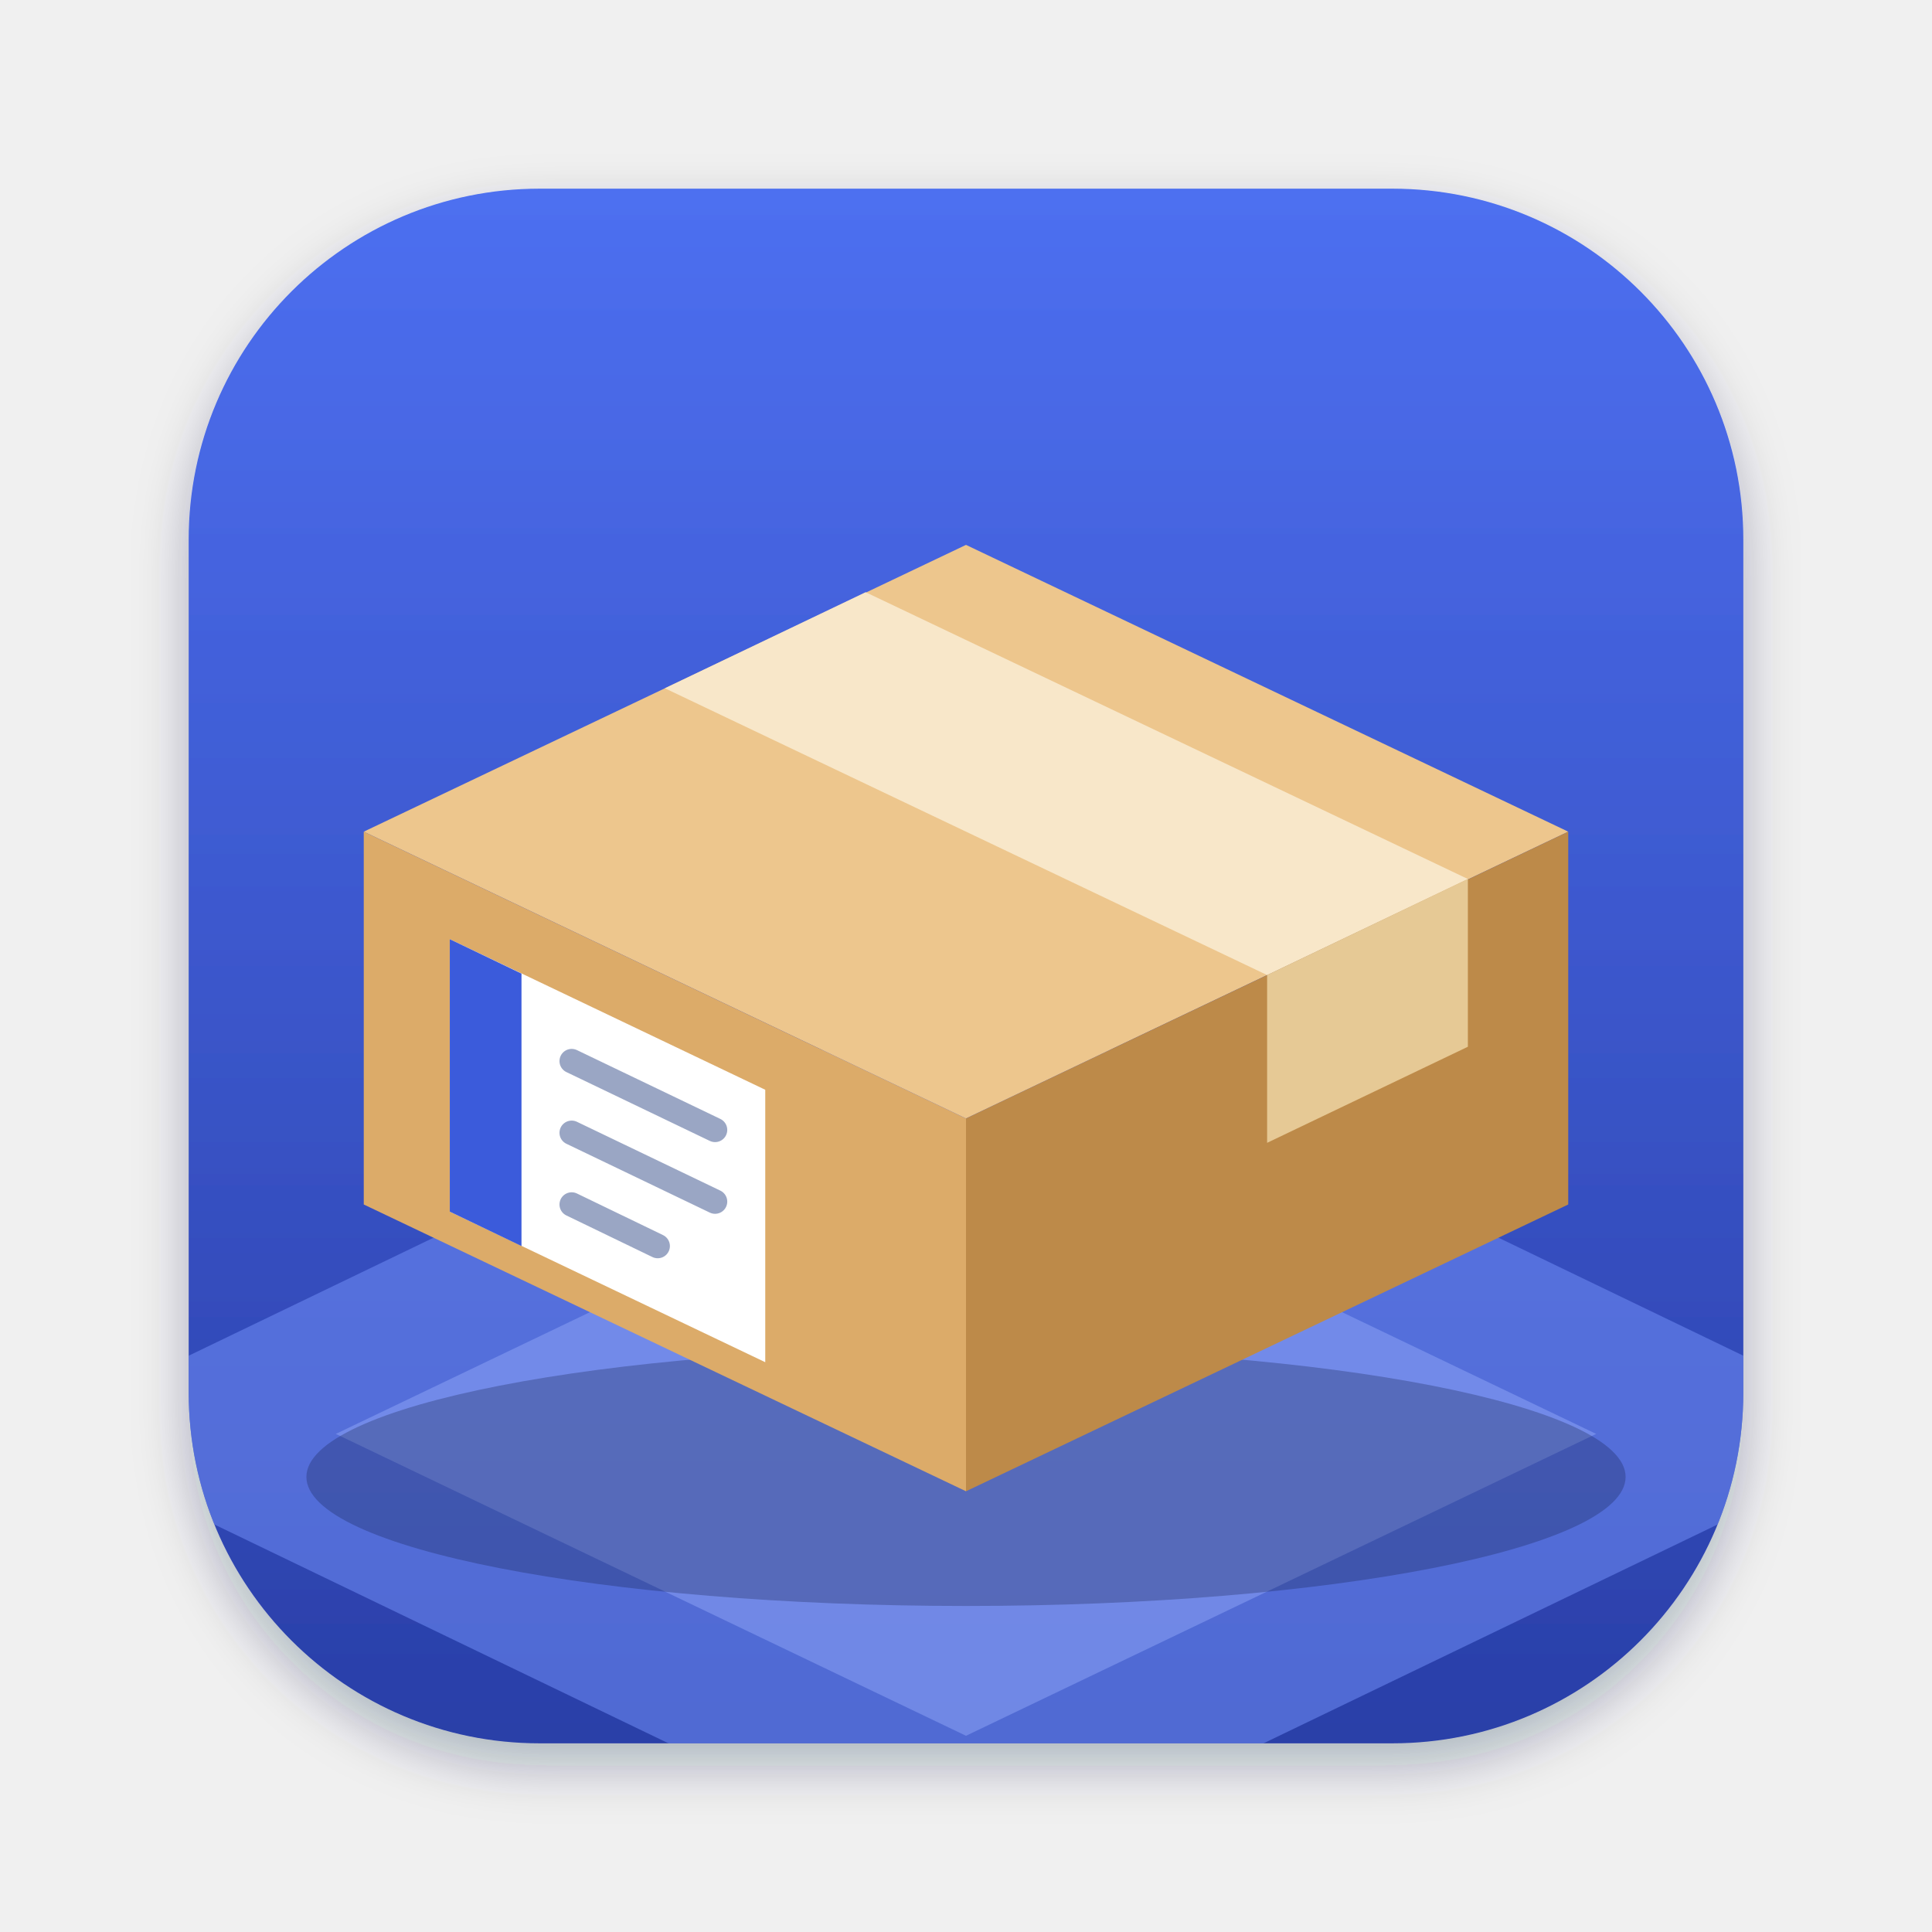
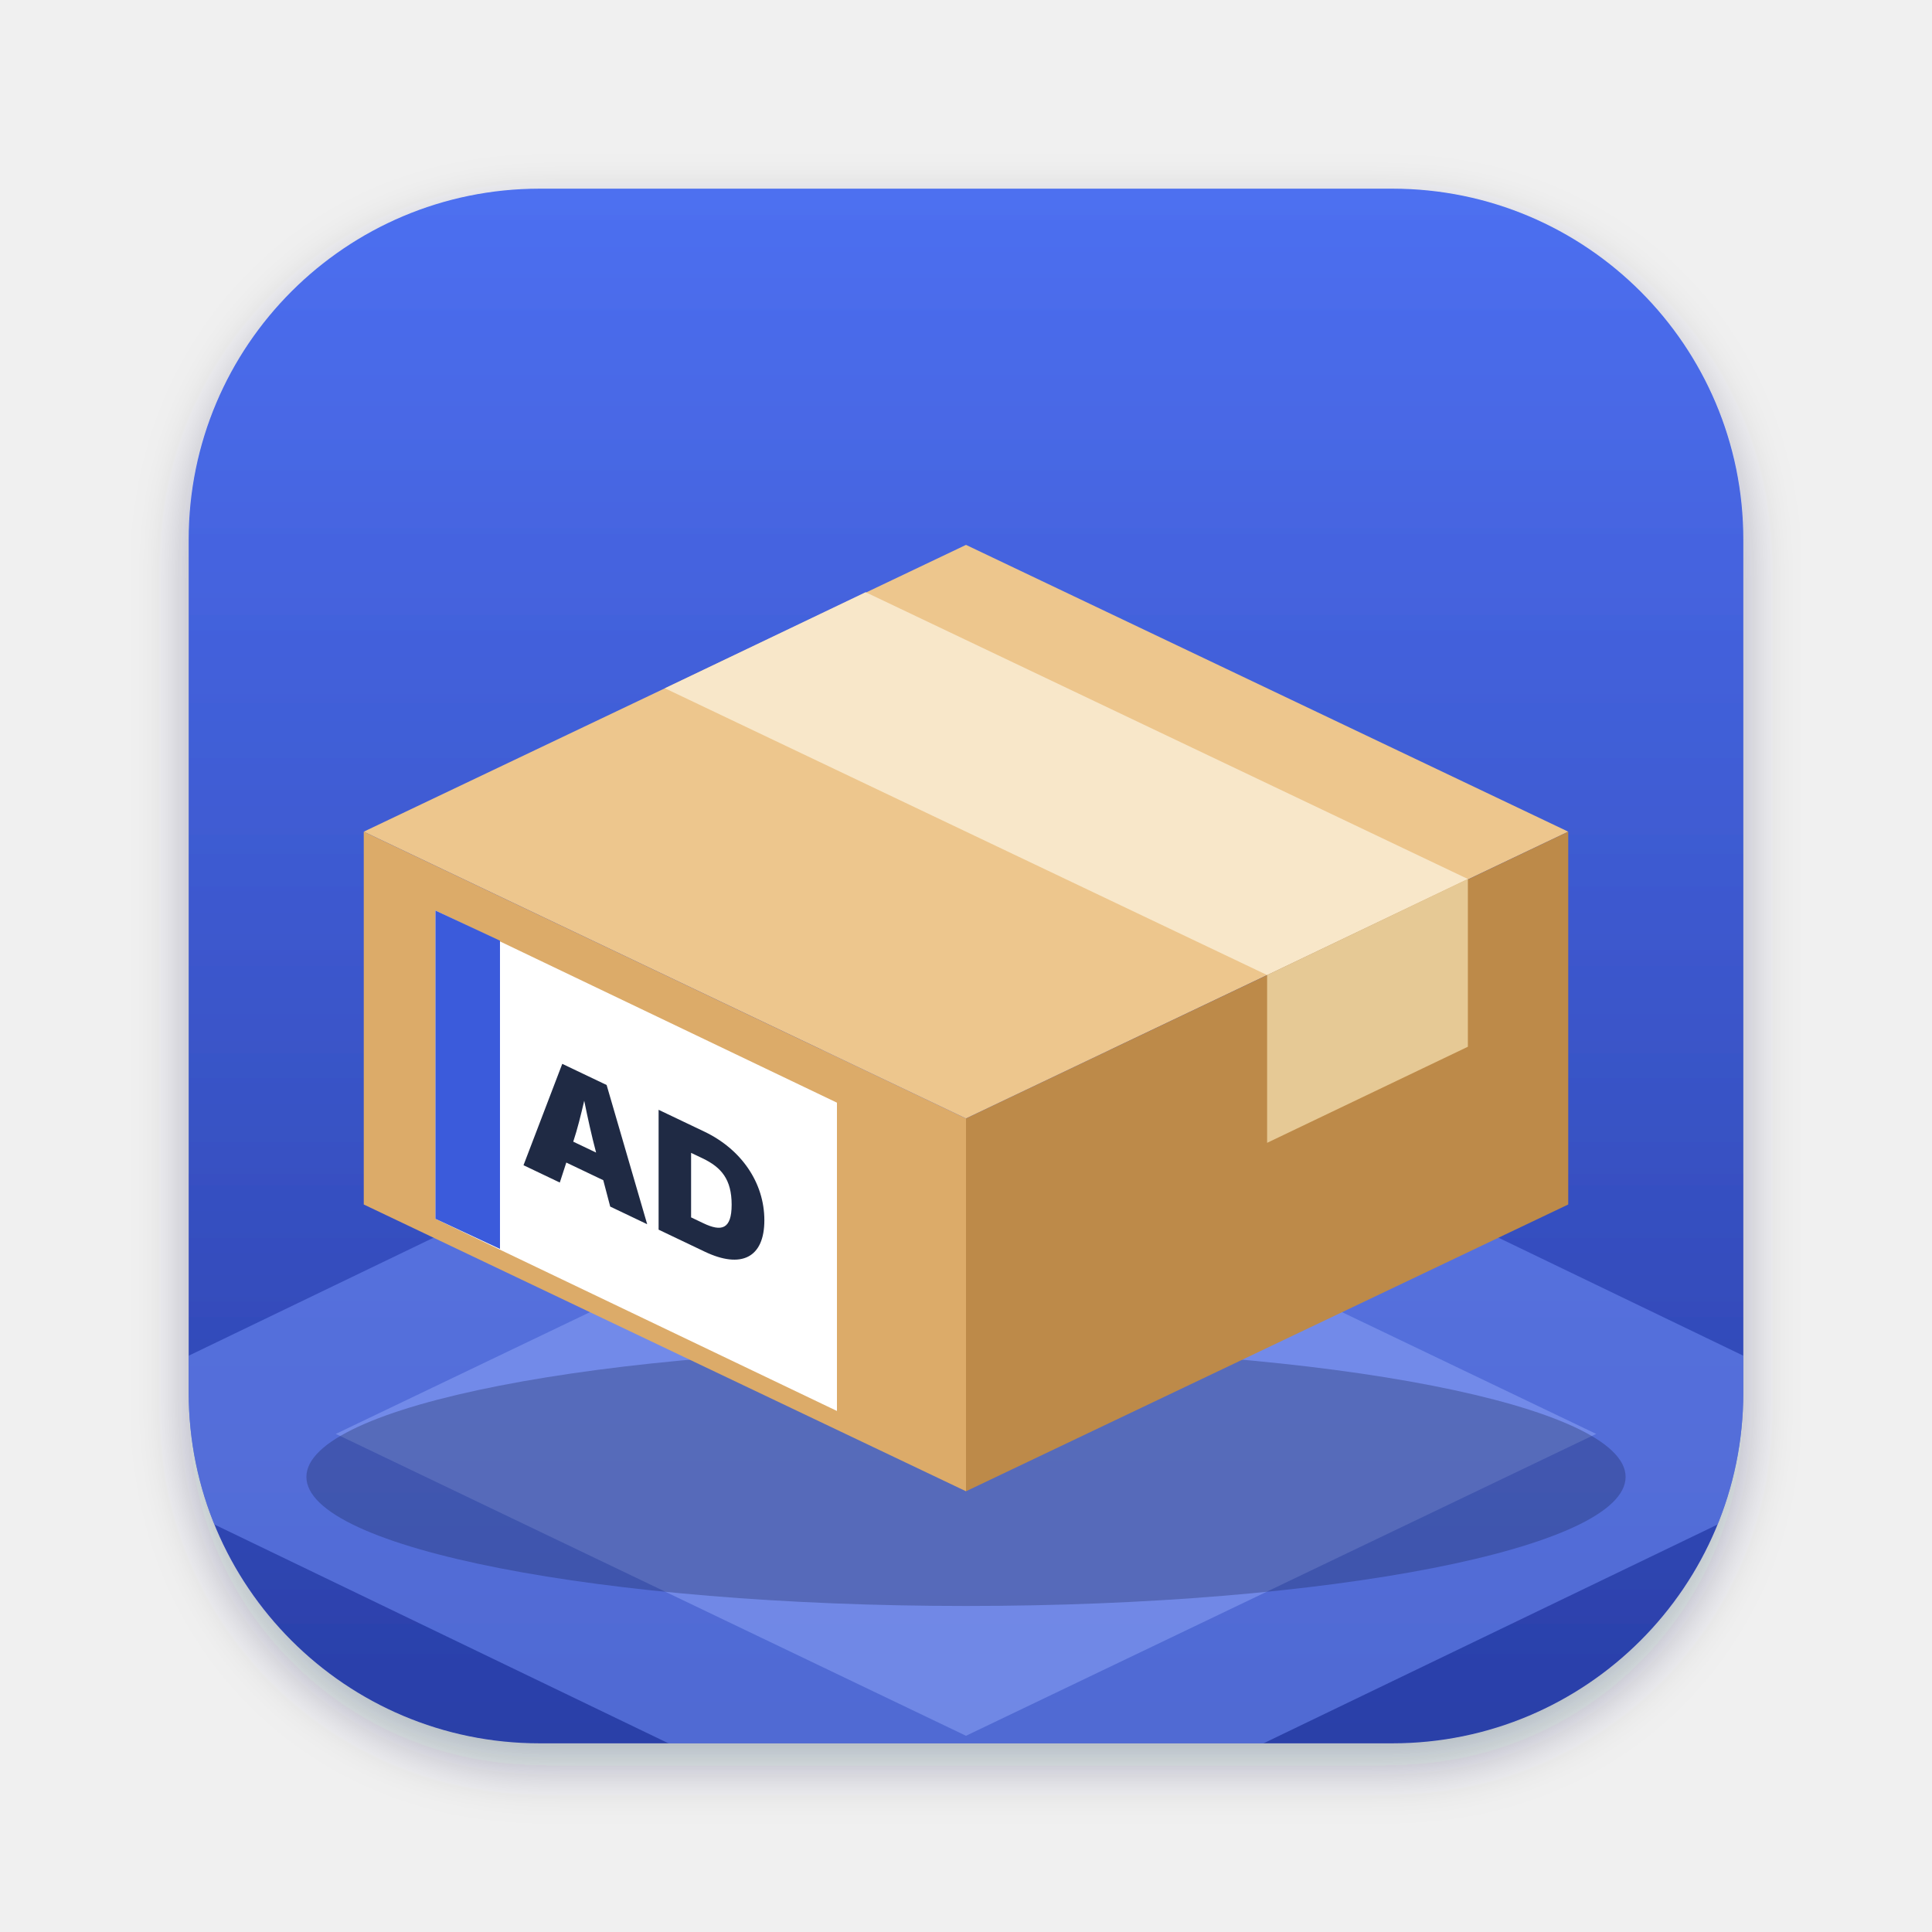
<svg xmlns="http://www.w3.org/2000/svg" viewBox="0 0 1024 1024" width="1024" height="1024">
  <defs>
    <linearGradient id="bg" x1="0" y1="0" x2="0" y2="1">
      <stop offset="0" stop-color="#4d6ff0" />
      <stop offset="1" stop-color="#2a3fa8" />
    </linearGradient>
    <clipPath id="tile">
      <rect x="100" y="100" width="824" height="824" rx="186" ry="186" />
    </clipPath>
    <filter id="drop" x="-20%" y="-20%" width="140%" height="140%">
      <feDropShadow dx="0" dy="12" stdDeviation="14" flood-color="#101a44" flood-opacity=".28" />
    </filter>
  </defs>
  <g filter="url(#drop)">
    <rect x="100" y="100" width="824" height="824" rx="186" ry="186" fill="url(#bg)" />
  </g>
  <g clip-path="url(#tile)">
    <path d="M512 520 1010 760 512 1000 14 760Z" fill="#6f8cf5" opacity=".55" />
    <path d="M512 600 846 760 512 920 178 760Z" fill="#8fa6f8" opacity=".5" />
    <g transform="translate(512 0) scale(7.6) translate(-66 0)">
      <ellipse cx="66" cy="103" rx="46" ry="9" fill="#101a44" opacity=".28" />
      <path d="M66 38 108 58 66 78 24 58Z" fill="#edc68d" />
      <path d="M24 58 66 78V104L24 84Z" fill="#dcab69" />
      <path d="M108 58 66 78V104L108 84Z" fill="#bd8a49" />
      <path d="M59 41.3 101 61.3 87 68 45 48Z" fill="#f8e7c9" />
      <path d="M87 68 101 61.3V73L87 79.7Z" fill="#e6c995" />
-       <path d="M30 65.5 52 76V95L30 84.5Z" fill="#fff" />
-       <path d="M30 65.5 35 67.9V86.9L30 84.5Z" fill="#3b5bdb" />
-       <path d="M38.5 74 48.5 78.8M38.5 79 48.5 83.8M38.5 84 44.5 86.9" stroke="#9aa6c4" stroke-width="1.7" stroke-linecap="round" />
+       <path d="M29 63.5 57 76.9V98.4L29 85Z" fill="#fff" />
+       <path d="M29 63.5 33.5 65.6V87.1L29 85Z" fill="#3b5bdb" />
+       <g transform="matrix(1 .477 0 1 0 0)">
+         <text x="43.6" y="64.5" text-anchor="middle" font-family="Inter, 'Helvetica Neue', Arial, sans-serif" font-weight="900" font-size="11.5" fill="#1f2a44">AD</text>
+       </g>
    </g>
  </g>
</svg>
